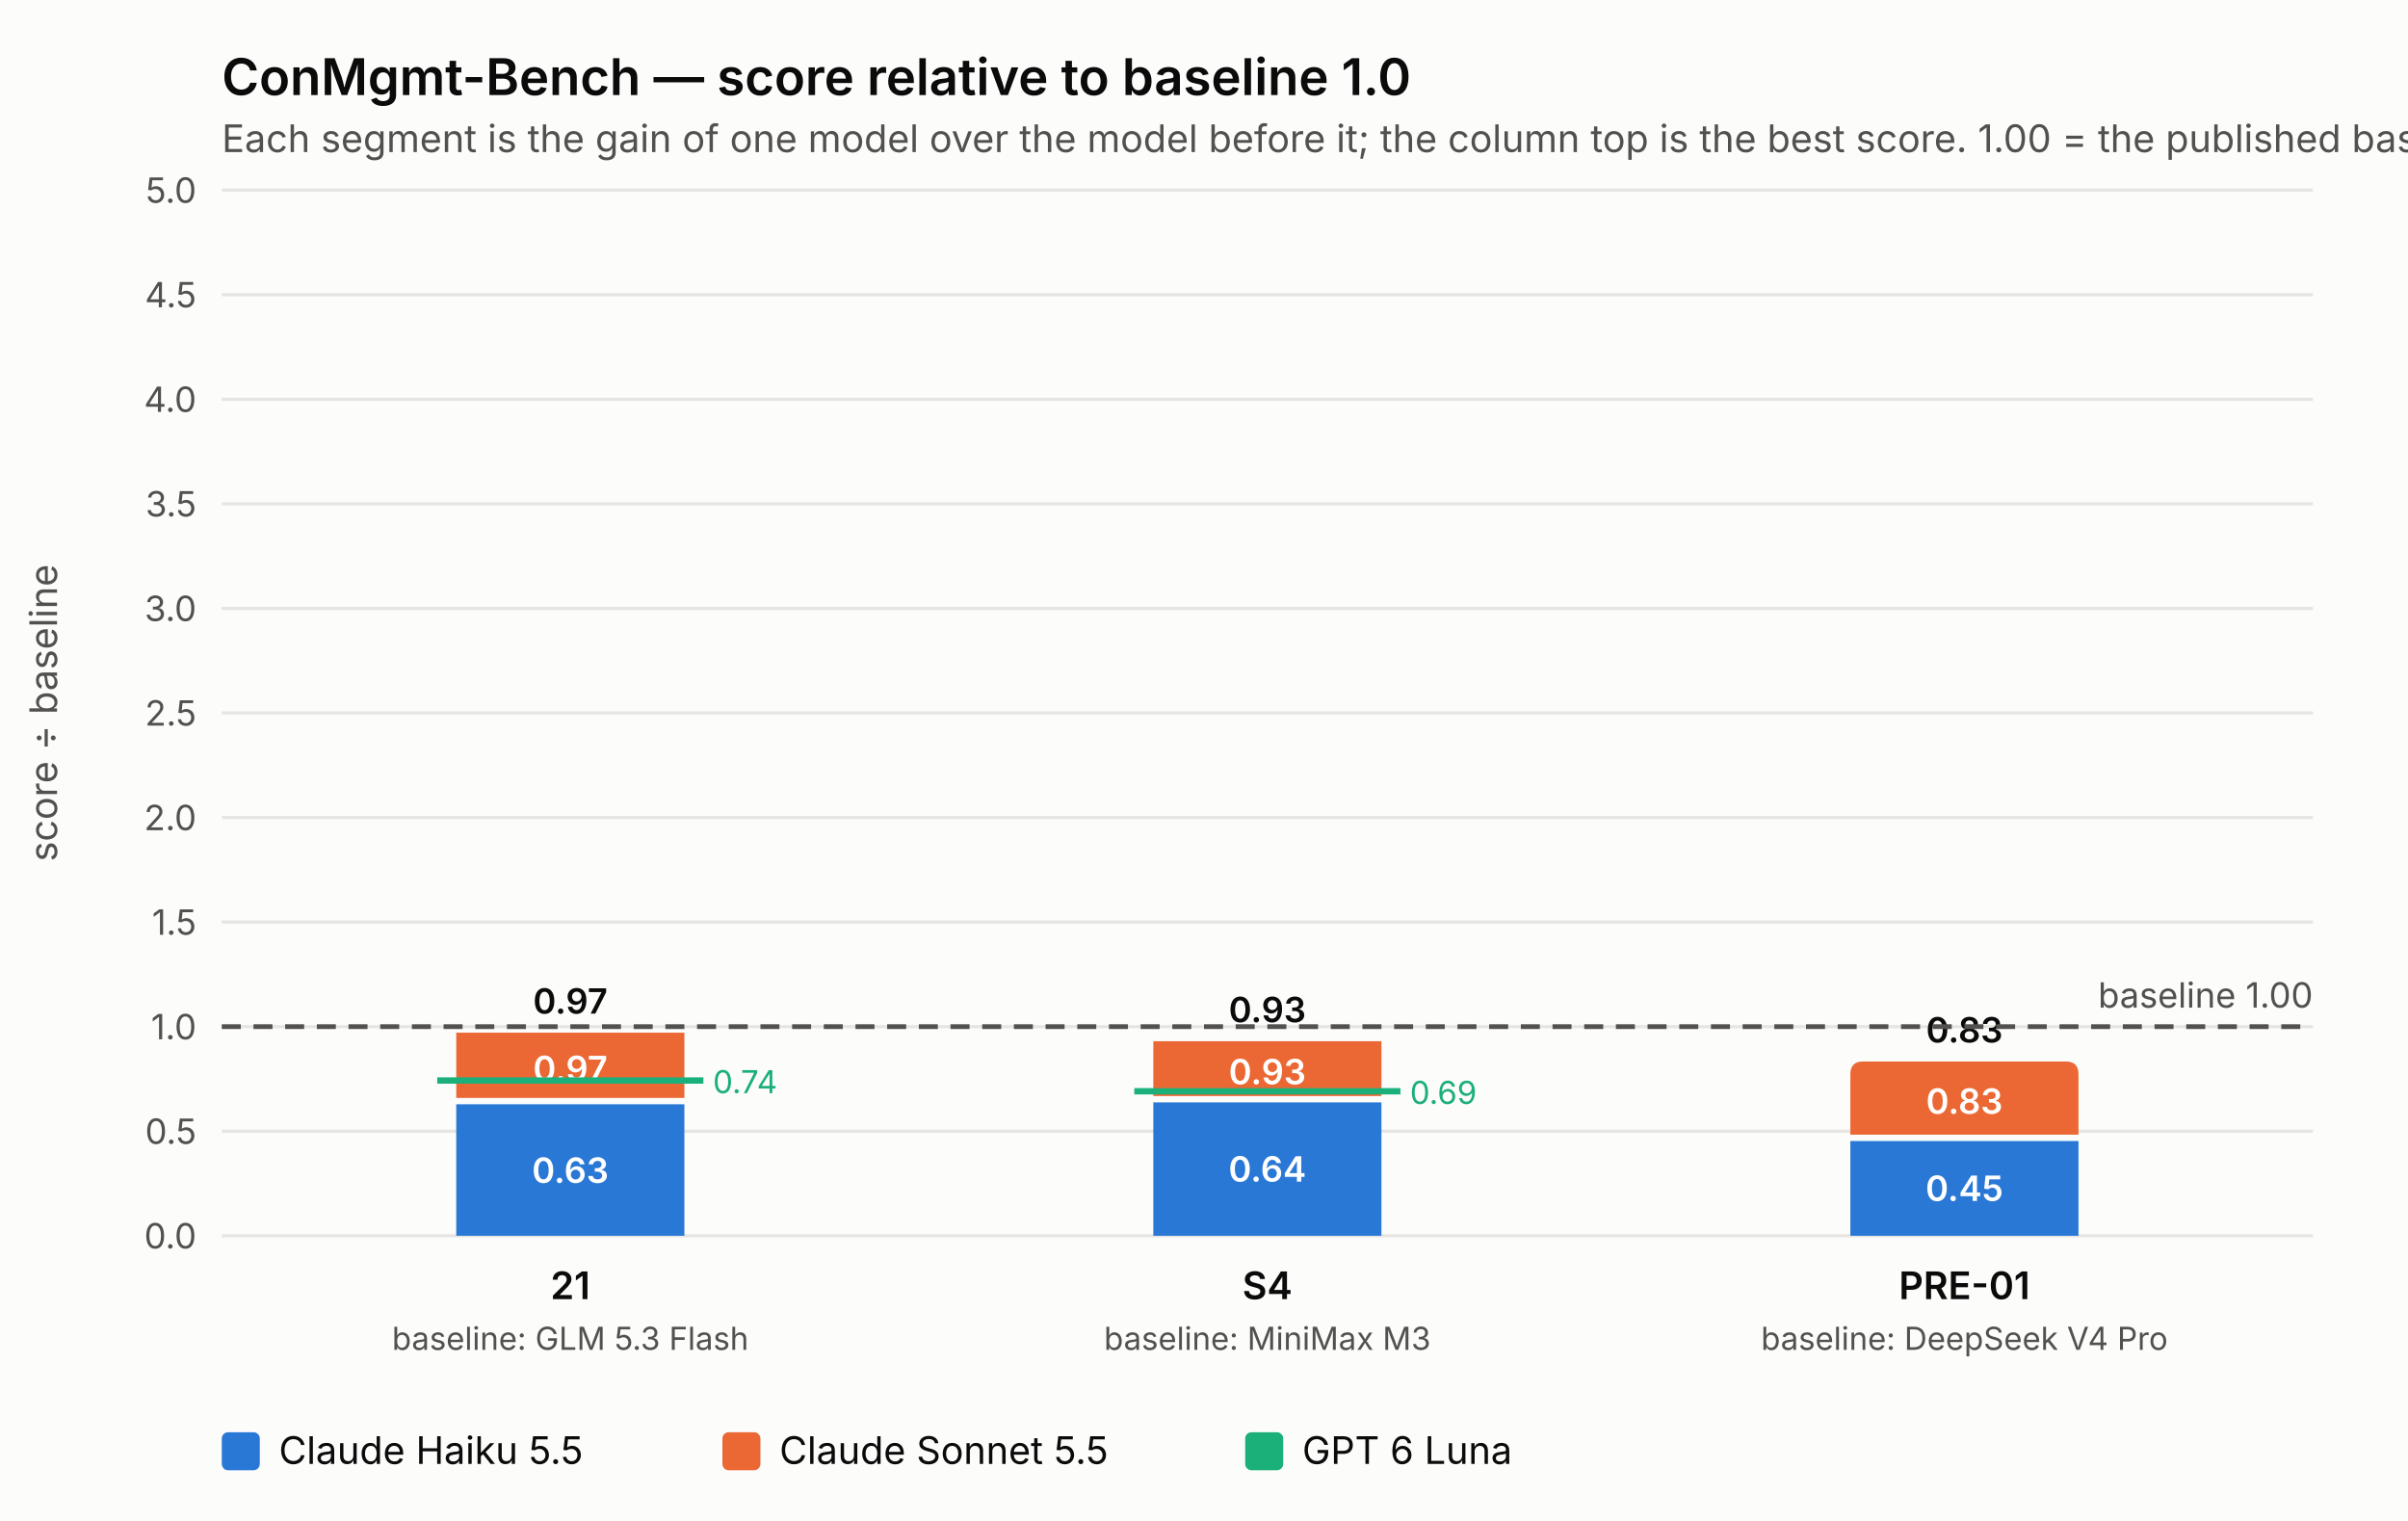
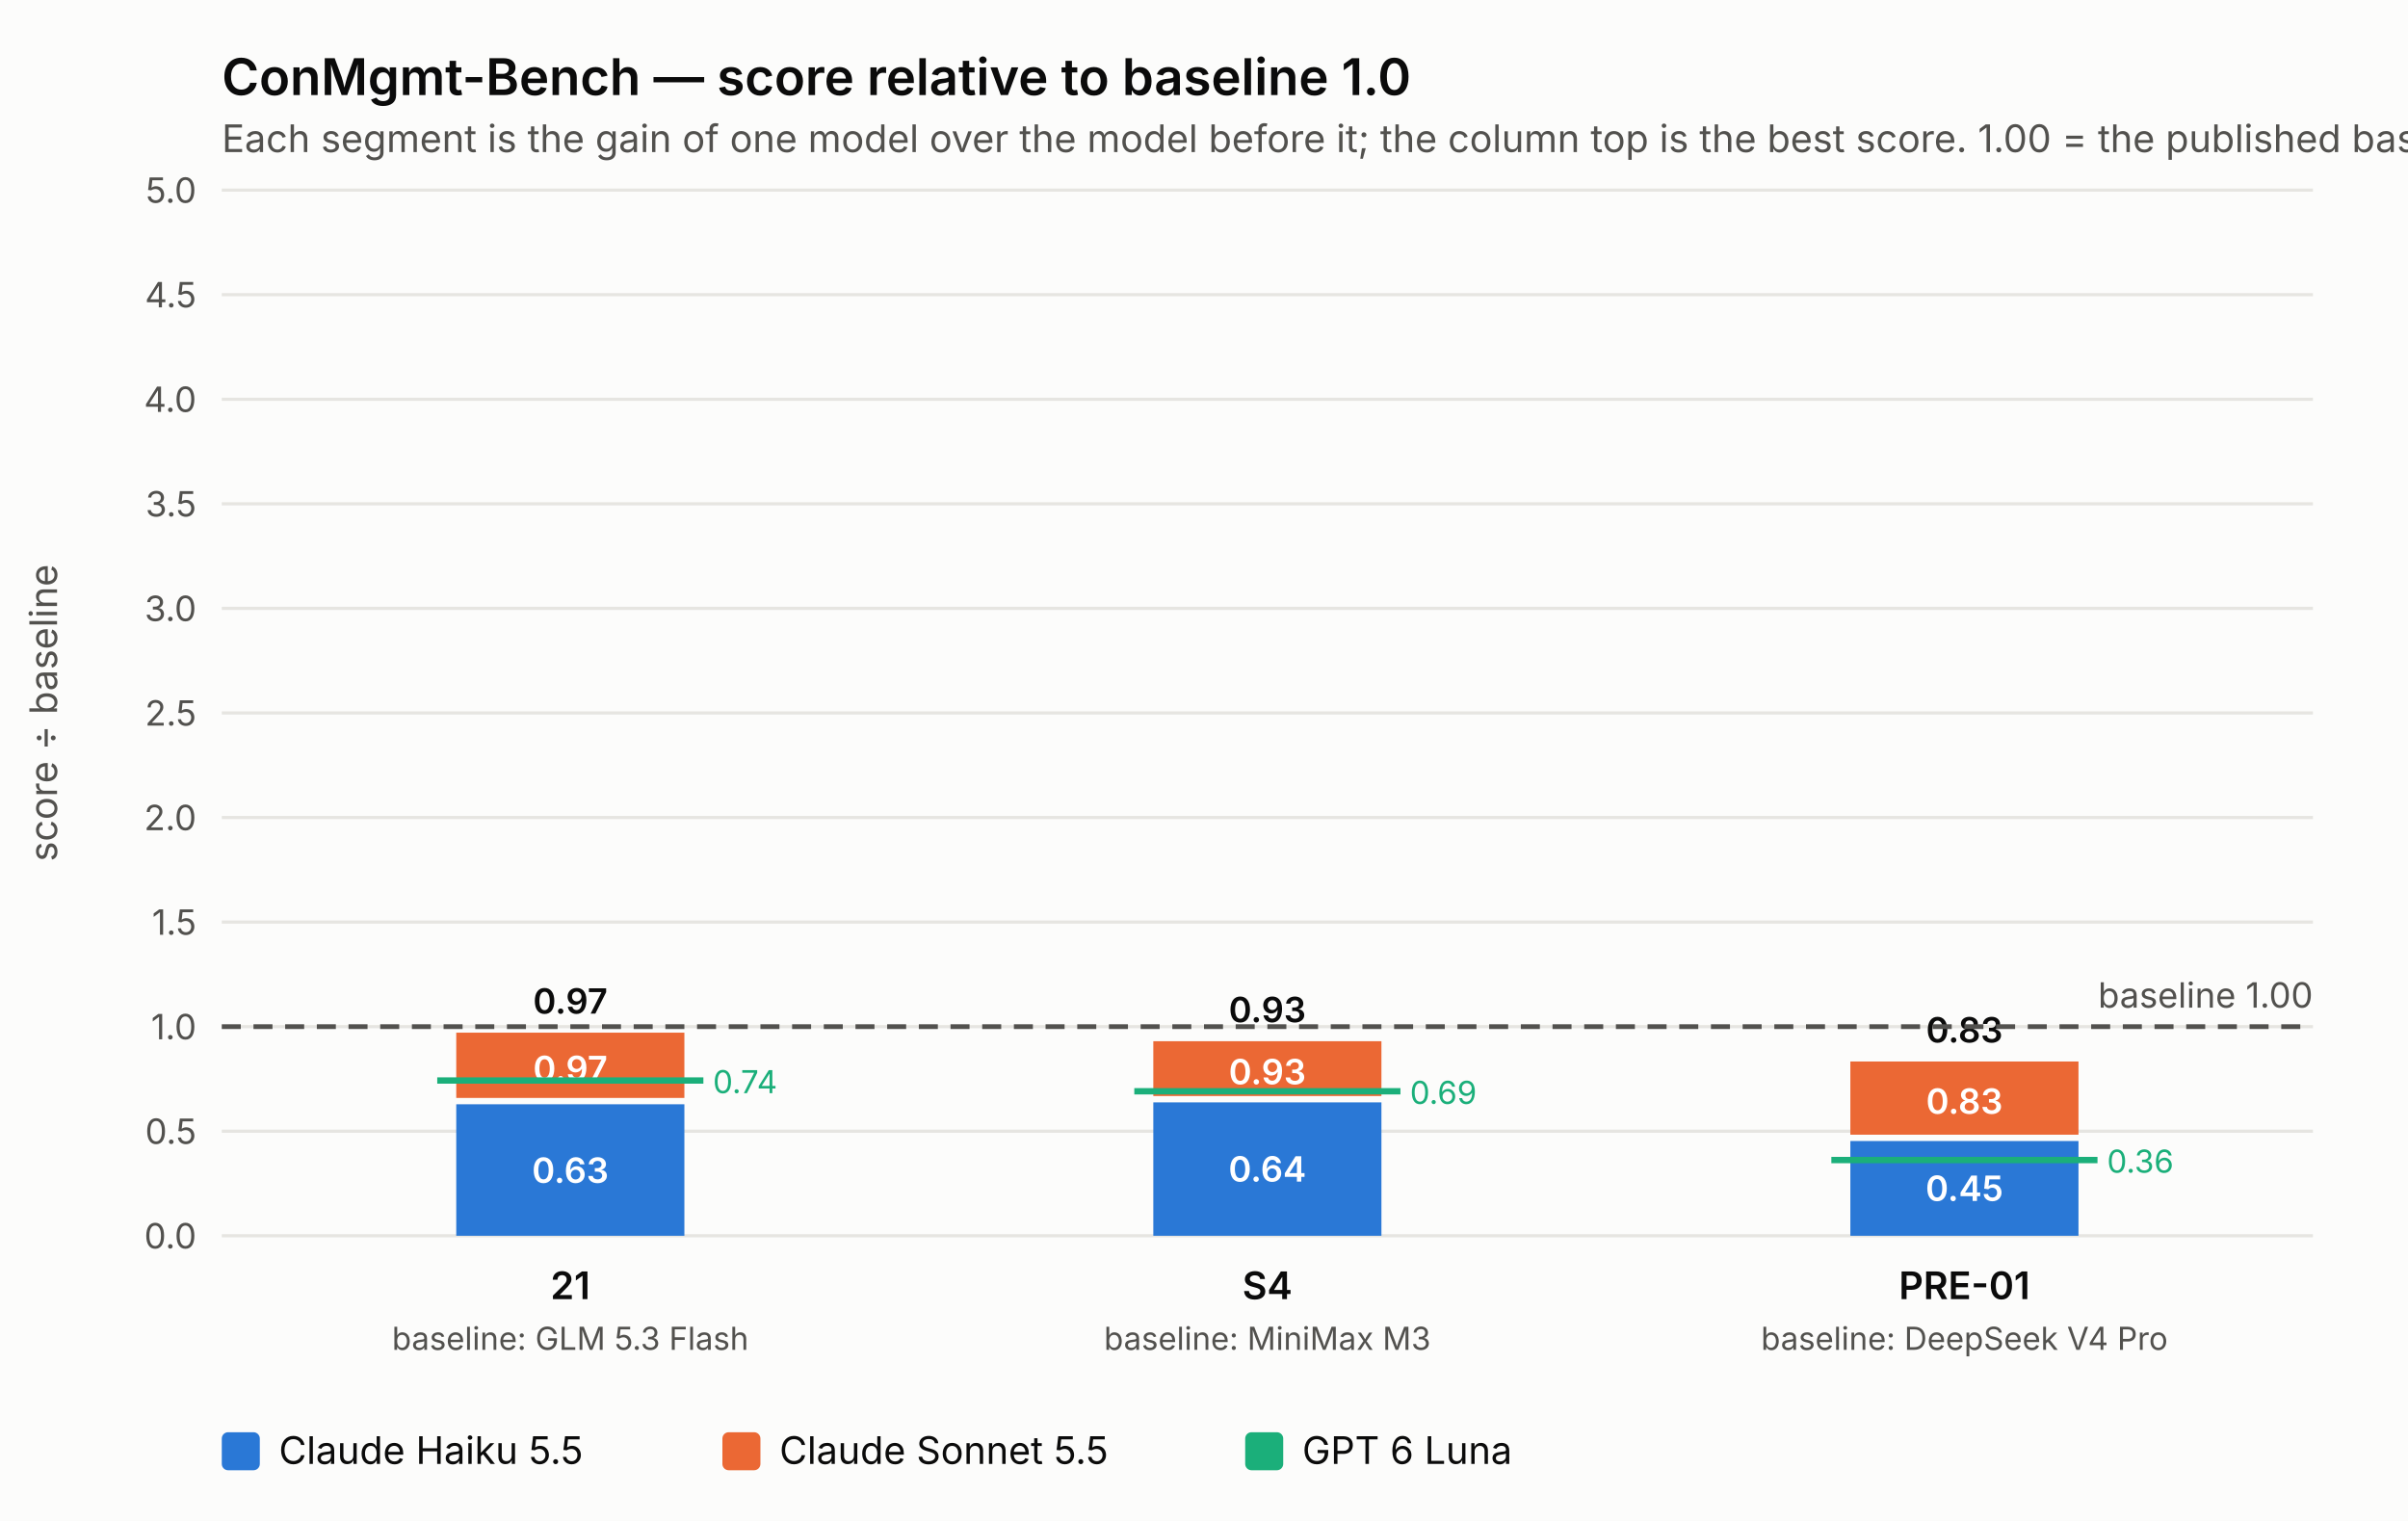
<svg xmlns="http://www.w3.org/2000/svg" width="760" height="480" viewBox="0 0 760 480" font-family="Inter, Segoe UI, Arial, sans-serif">
  <rect width="760" height="480" fill="#fcfcfb" />
  <text x="70" y="30" font-size="16" font-weight="600" fill="#0b0b0b">ConMgmt-Bench — score relative to baseline 1.0</text>
  <text x="70" y="48" font-size="12" fill="#52514e">Each segment is the gain of one model over the model before it; the column top is the best score. 1.00 = the published baseline for that scenario.</text>
  <line x1="70" x2="730" y1="390.0" y2="390.0" stroke="#e6e5e1" stroke-width="1" />
  <text x="62" y="394.0" font-size="11" text-anchor="end" fill="#52514e">0.0</text>
  <line x1="70" x2="730" y1="357.0" y2="357.0" stroke="#e6e5e1" stroke-width="1" />
  <text x="62" y="361.0" font-size="11" text-anchor="end" fill="#52514e">0.5</text>
  <line x1="70" x2="730" y1="324.0" y2="324.0" stroke="#e6e5e1" stroke-width="1" />
  <text x="62" y="328.0" font-size="11" text-anchor="end" fill="#52514e">1.0</text>
  <line x1="70" x2="730" y1="291.0" y2="291.0" stroke="#e6e5e1" stroke-width="1" />
  <text x="62" y="295.0" font-size="11" text-anchor="end" fill="#52514e">1.5</text>
  <line x1="70" x2="730" y1="258.0" y2="258.0" stroke="#e6e5e1" stroke-width="1" />
  <text x="62" y="262.0" font-size="11" text-anchor="end" fill="#52514e">2.0</text>
  <line x1="70" x2="730" y1="225.0" y2="225.0" stroke="#e6e5e1" stroke-width="1" />
  <text x="62" y="229.0" font-size="11" text-anchor="end" fill="#52514e">2.5</text>
  <line x1="70" x2="730" y1="192.0" y2="192.0" stroke="#e6e5e1" stroke-width="1" />
  <text x="62" y="196.0" font-size="11" text-anchor="end" fill="#52514e">3.0</text>
  <line x1="70" x2="730" y1="159.0" y2="159.0" stroke="#e6e5e1" stroke-width="1" />
  <text x="62" y="163.0" font-size="11" text-anchor="end" fill="#52514e">3.5</text>
  <line x1="70" x2="730" y1="126.0" y2="126.0" stroke="#e6e5e1" stroke-width="1" />
  <text x="62" y="130.0" font-size="11" text-anchor="end" fill="#52514e">4.0</text>
  <line x1="70" x2="730" y1="93.0" y2="93.0" stroke="#e6e5e1" stroke-width="1" />
  <text x="62" y="97.0" font-size="11" text-anchor="end" fill="#52514e">4.5</text>
  <line x1="70" x2="730" y1="60.0" y2="60.0" stroke="#e6e5e1" stroke-width="1" />
  <text x="62" y="64.0" font-size="11" text-anchor="end" fill="#52514e">5.0</text>
  <text transform="translate(18,225) rotate(-90)" font-size="12" text-anchor="middle" fill="#52514e">score ÷ baseline</text>
  <path d="M144.0,390.0 v-41.5 q0,0 0,0 h72.0 q0,0 0,0 v41.5 z" fill="#2a78d6" />
  <text x="180.0" y="373.3" font-size="11" font-weight="600" text-anchor="middle" fill="#ffffff">0.63</text>
  <path d="M144.0,346.5 v-20.6 q0,0 0,0 h72.0 q0,0 0,0 v20.6 z" fill="#eb6834" />
  <text x="180.0" y="341.2" font-size="11" font-weight="600" text-anchor="middle" fill="#ffffff">0.97</text>
  <line x1="138.0" x2="222.0" y1="341.0" y2="341.0" stroke="#1baf7a" stroke-width="2" />
  <text x="225.0" y="345.0" font-size="10" fill="#1baf7a">0.74</text>
  <text x="180.0" y="319.9" font-size="11" font-weight="600" text-anchor="middle" fill="#0b0b0b">0.97</text>
  <text x="180.0" y="410" font-size="12" font-weight="600" text-anchor="middle" fill="#0b0b0b">21</text>
  <text x="180.0" y="426" font-size="10" text-anchor="middle" fill="#52514e">baseline: GLM 5.3 Flash</text>
  <path d="M364.0,390.0 v-42.1 q0,0 0,0 h72.0 q0,0 0,0 v42.1 z" fill="#2a78d6" />
  <text x="400.0" y="372.9" font-size="11" font-weight="600" text-anchor="middle" fill="#ffffff">0.64</text>
  <path d="M364.0,345.9 v-17.3 q0,0 0,0 h72.0 q0,0 0,0 v17.3 z" fill="#eb6834" />
  <text x="400.0" y="342.2" font-size="11" font-weight="600" text-anchor="middle" fill="#ffffff">0.93</text>
  <line x1="358.0" x2="442.0" y1="344.4" y2="344.4" stroke="#1baf7a" stroke-width="2" />
  <text x="445.0" y="348.4" font-size="10" fill="#1baf7a">0.69</text>
  <text x="400.0" y="322.6" font-size="11" font-weight="600" text-anchor="middle" fill="#0b0b0b">0.93</text>
  <text x="400.0" y="410" font-size="12" font-weight="600" text-anchor="middle" fill="#0b0b0b">S4</text>
  <text x="400.0" y="426" font-size="10" text-anchor="middle" fill="#52514e">baseline: MiniMax M3</text>
  <path d="M584.0,390.0 v-29.9 q0,0 0,0 h72.0 q0,0 0,0 v29.9 z" fill="#2a78d6" />
  <text x="620.0" y="379.0" font-size="11" font-weight="600" text-anchor="middle" fill="#ffffff">0.45</text>
-   <path d="M584.0,358.1 v-19.1 q0,-4 4,-4 h64.0 q4,0 4,4 v19.1 z" fill="#eb6834" />
+   <path d="M584.0,358.1 v-23.1 q0,0 0,0 h72.0 q0,0 0,0 v23.1 z" fill="#eb6834" />
  <text x="620.0" y="351.5" font-size="11" font-weight="600" text-anchor="middle" fill="#ffffff">0.83</text>
+   <line x1="578.0" x2="662.0" y1="366.1" y2="366.1" stroke="#1baf7a" stroke-width="2" />
+   <text x="665.0" y="370.1" font-size="10" fill="#1baf7a">0.36</text>
  <text x="620.0" y="329.0" font-size="11" font-weight="600" text-anchor="middle" fill="#0b0b0b">0.83</text>
  <text x="620.0" y="410" font-size="12" font-weight="600" text-anchor="middle" fill="#0b0b0b">PRE-01</text>
  <text x="620.0" y="426" font-size="10" text-anchor="middle" fill="#52514e">baseline: DeepSeek V4 Pro</text>
  <line x1="70" x2="730" y1="324.0" y2="324.0" stroke="#52514e" stroke-width="1.5" stroke-dasharray="6 4" />
  <text x="730" y="318.0" font-size="11" text-anchor="end" fill="#52514e">baseline 1.00</text>
  <rect x="70" y="452" width="12" height="12" rx="2" fill="#2a78d6" />
  <text x="88" y="462" font-size="12" fill="#0b0b0b">Claude Haiku 5.5</text>
  <rect x="228" y="452" width="12" height="12" rx="2" fill="#eb6834" />
  <text x="246" y="462" font-size="12" fill="#0b0b0b">Claude Sonnet 5.5</text>
  <rect x="393" y="452" width="12" height="12" rx="2" fill="#1baf7a" />
  <text x="411" y="462" font-size="12" fill="#0b0b0b">GPT 6 Luna</text>
</svg>
